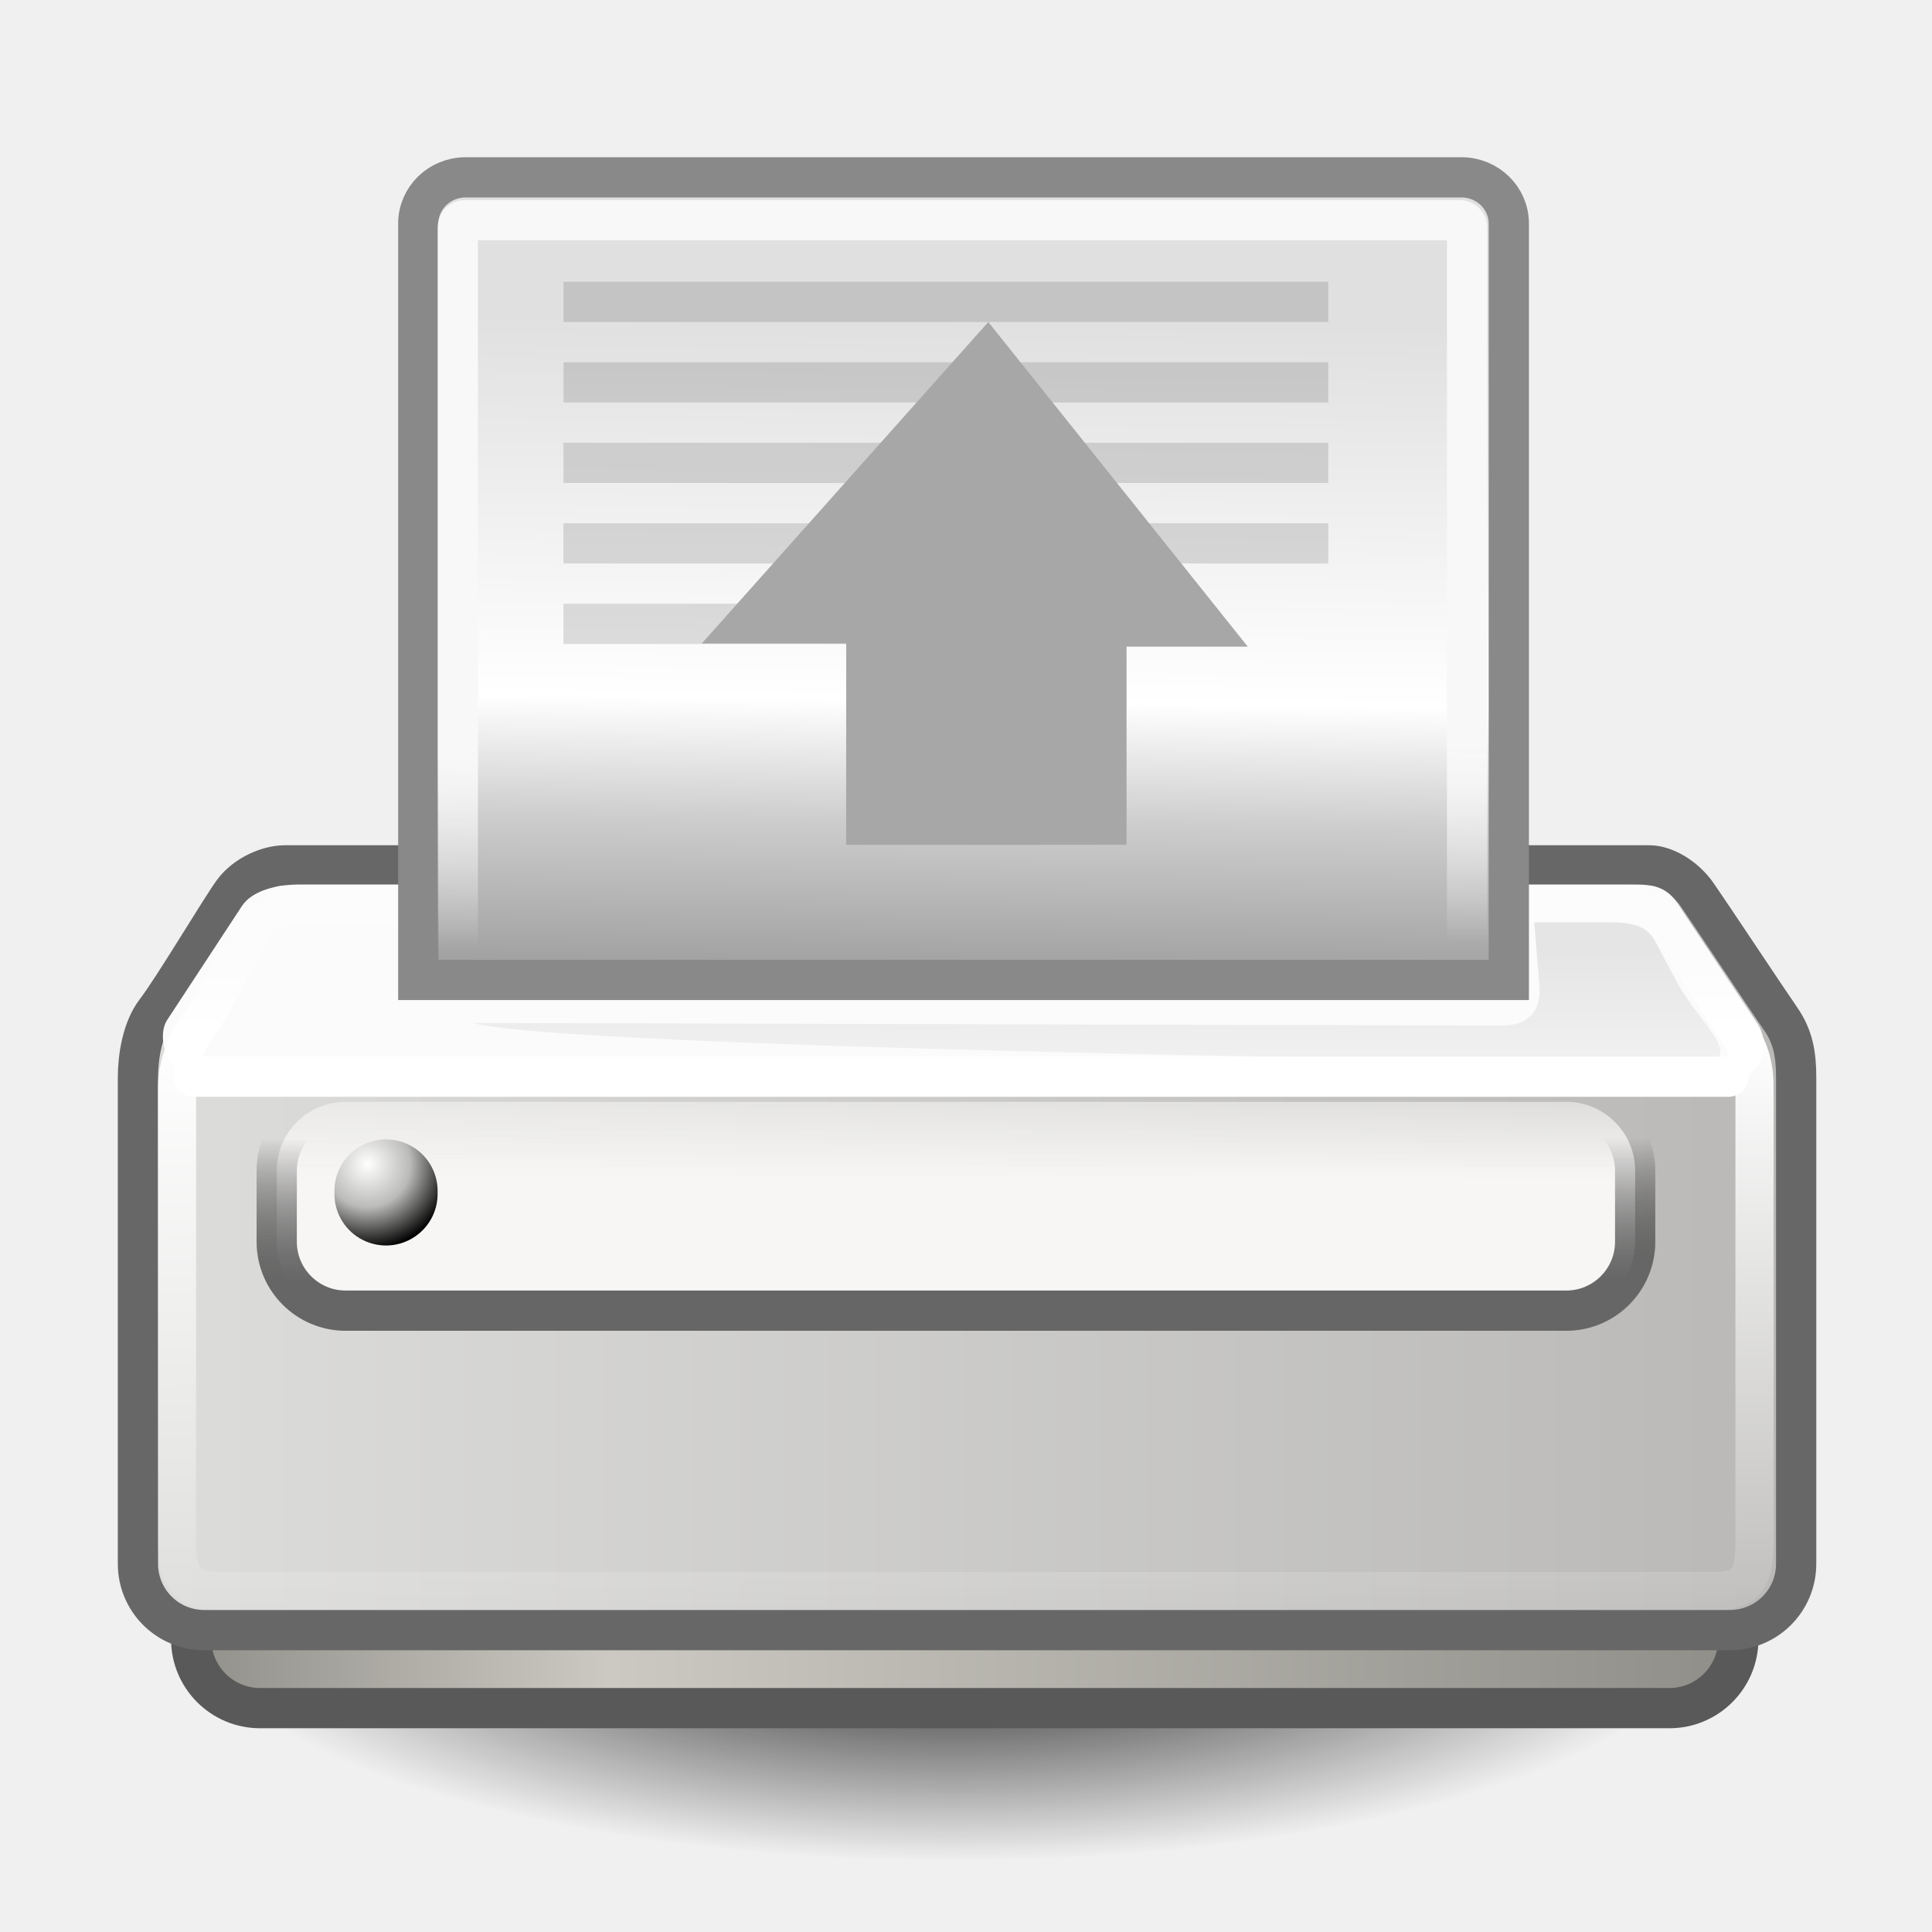
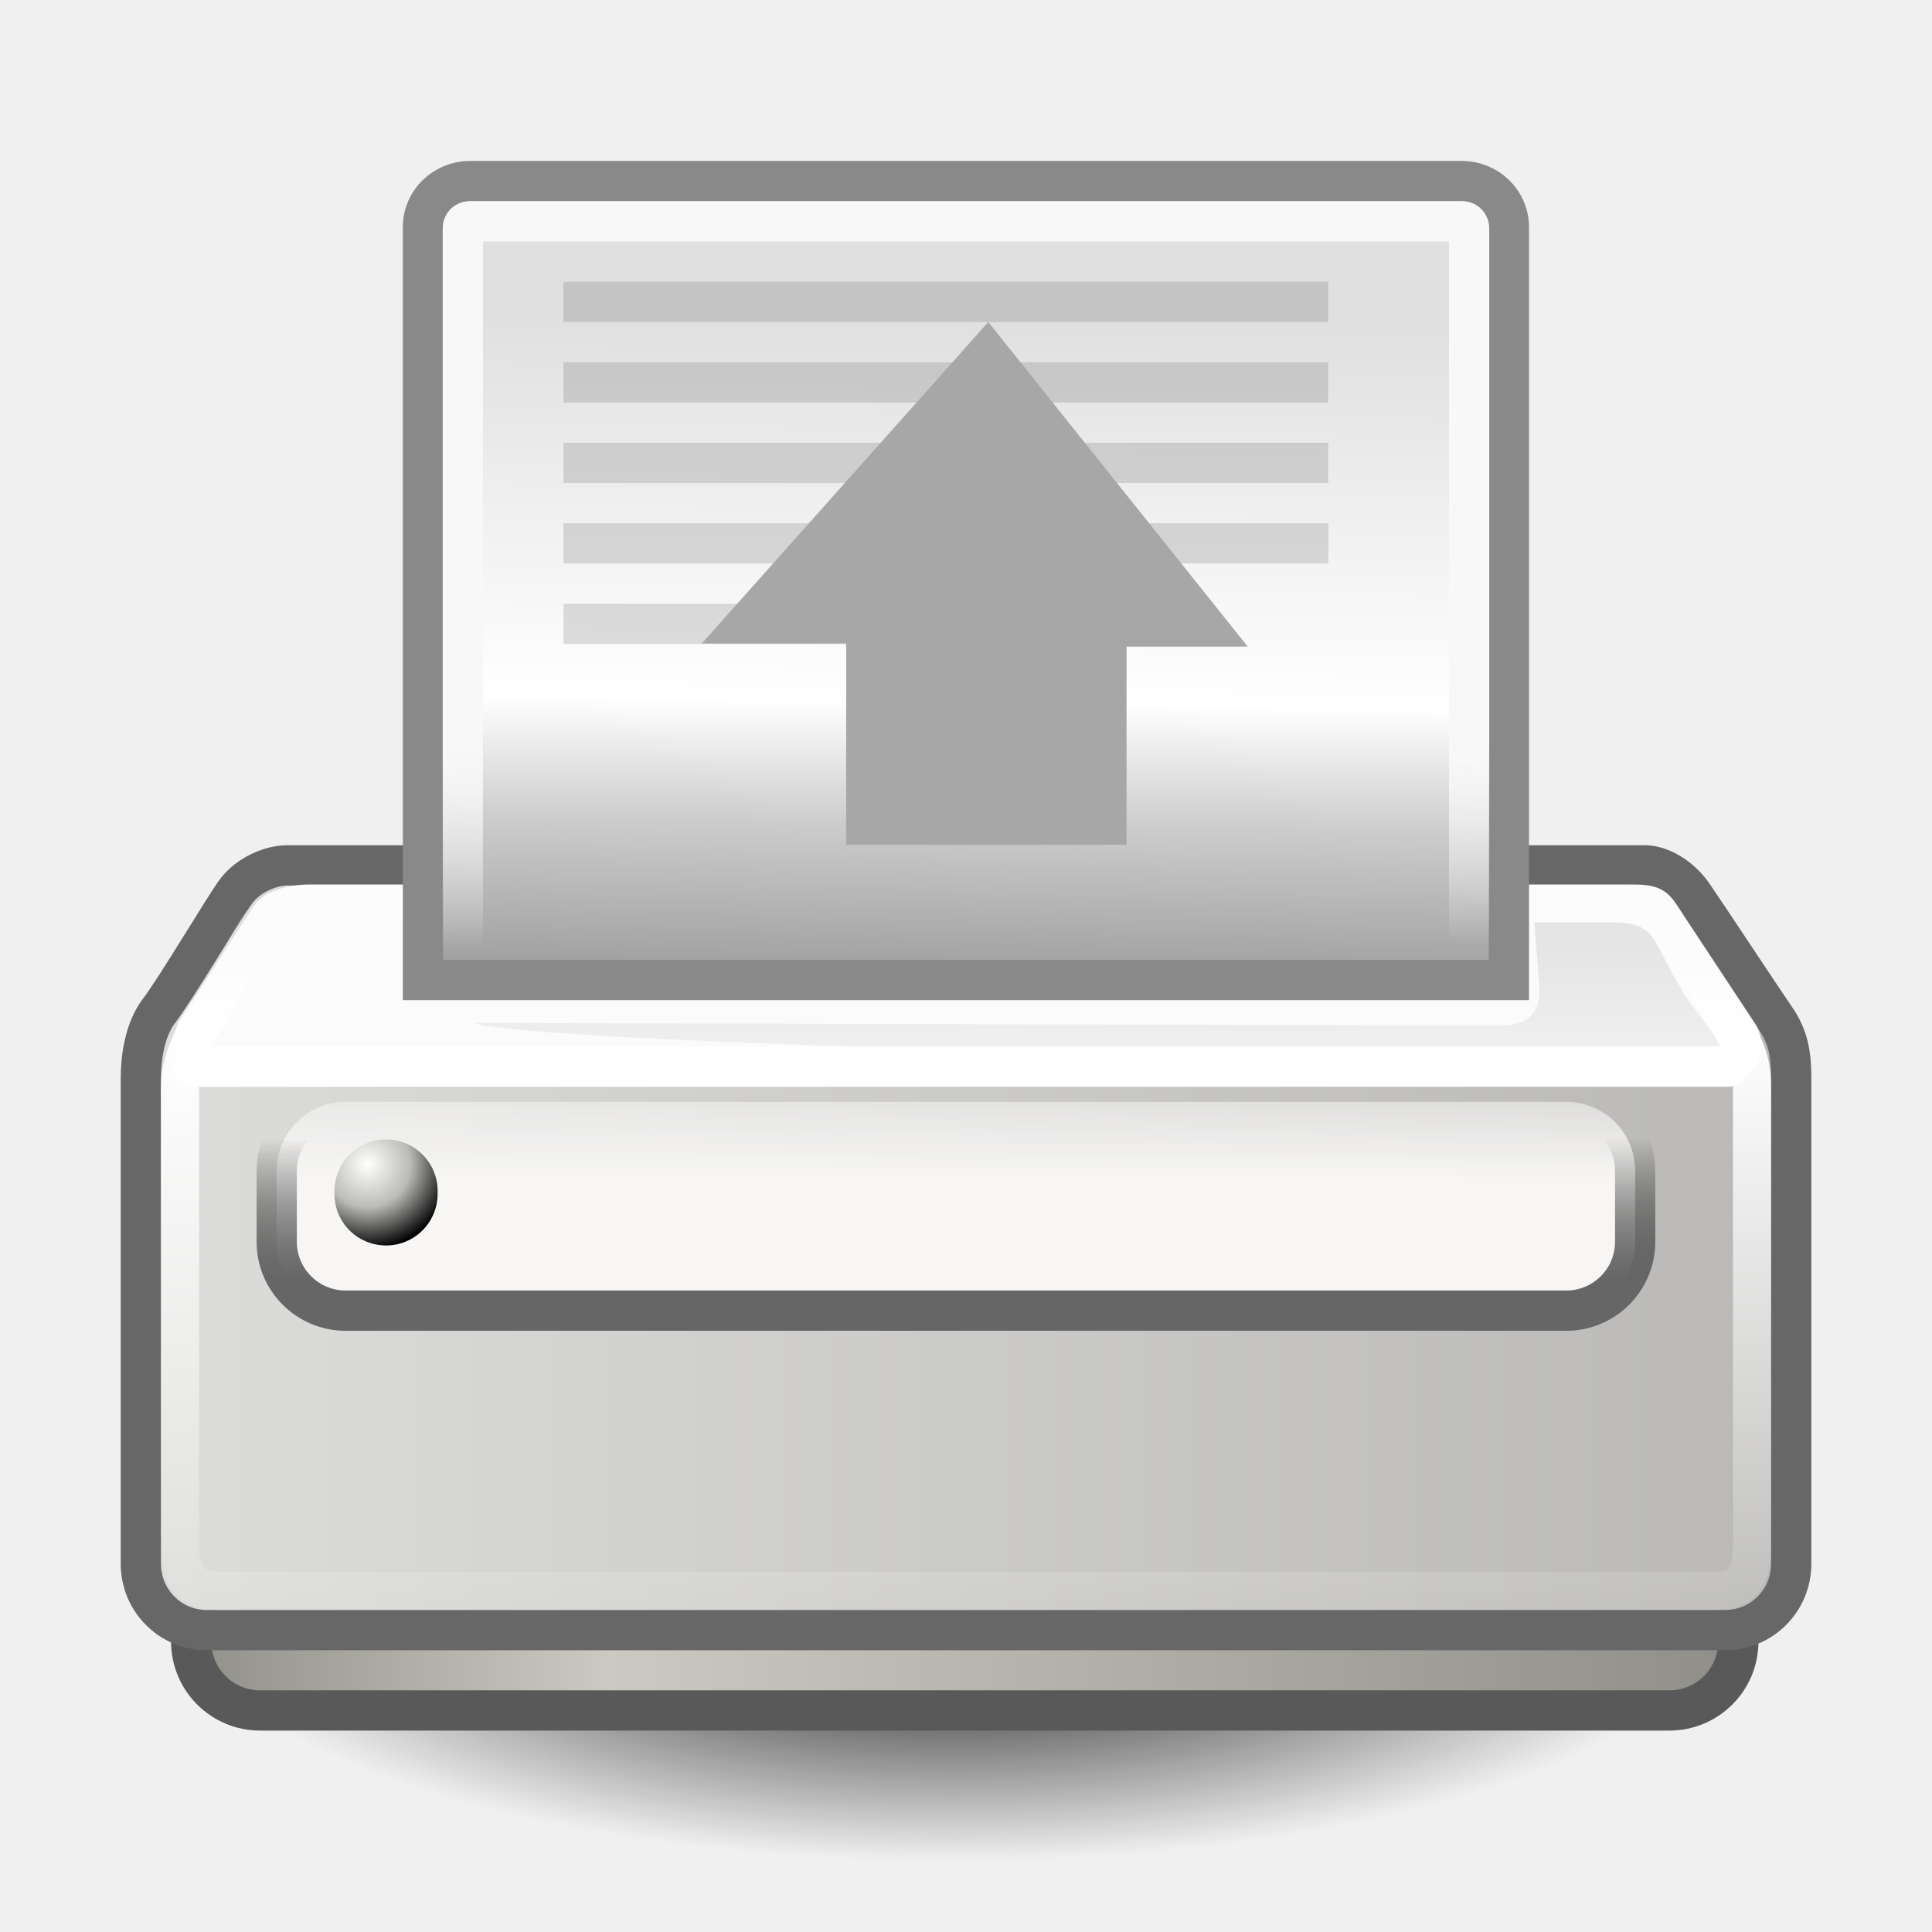
<svg xmlns="http://www.w3.org/2000/svg" xmlns:xlink="http://www.w3.org/1999/xlink" id="svg2994" height="48px" width="48px">
  <defs id="defs3">
    <linearGradient id="linearGradient7612">
      <stop style="stop-color:#000000;stop-opacity:1;" offset="0" id="stop7614" />
      <stop style="stop-color:#000000;stop-opacity:0;" offset="1" id="stop7616" />
    </linearGradient>
    <radialGradient xlink:href="#linearGradient7612" id="radialGradient7618" cx="24" cy="41.875" fx="24" fy="41.875" r="19.125" gradientTransform="matrix(1,0,0,0.333333,0,27.91667)" gradientUnits="userSpaceOnUse" />
    <linearGradient id="linearGradient4762">
      <stop style="stop-color:#ffffff;stop-opacity:0.124;" offset="0" id="stop4764" />
      <stop id="stop4768" offset="0.103" style="stop-color:#ffffff;stop-opacity:1;" />
      <stop style="stop-color:#ffffff;stop-opacity:0;" offset="1" id="stop4766" />
    </linearGradient>
    <linearGradient id="linearGradient4741">
      <stop id="stop4743" offset="0" style="stop-color:#dcdcda;stop-opacity:1;" />
      <stop id="stop4745" offset="1" style="stop-color:#bab9b7;stop-opacity:1;" />
    </linearGradient>
    <linearGradient id="linearGradient4733">
      <stop id="stop4735" offset="0" style="stop-color:#000000;stop-opacity:0.237;" />
      <stop id="stop4737" offset="1" style="stop-color:#000000;stop-opacity:0;" />
    </linearGradient>
    <linearGradient id="linearGradient4698">
      <stop id="stop4700" offset="0" style="stop-color:#fffffd;stop-opacity:1;" />
      <stop style="stop-color:#bbbbb9;stop-opacity:1;" offset="0.5" id="stop4706" />
      <stop id="stop4702" offset="1" style="stop-color:#000000;stop-opacity:1;" />
    </linearGradient>
    <linearGradient id="linearGradient4688">
      <stop id="stop4690" offset="0" style="stop-color:#666666;stop-opacity:1;" />
      <stop id="stop4692" offset="1" style="stop-color:#000000;stop-opacity:0;" />
    </linearGradient>
    <linearGradient id="linearGradient4680">
      <stop id="stop4682" offset="0" style="stop-color:#f7f6f5;stop-opacity:1;" />
      <stop id="stop4684" offset="1" style="stop-color:#f7f6f5;stop-opacity:0;" />
    </linearGradient>
    <linearGradient id="linearGradient4668">
      <stop id="stop4670" offset="0" style="stop-color:#8e8d87;stop-opacity:1;" />
      <stop style="stop-color:#cbc9c1;stop-opacity:1;" offset="0.276" id="stop4676" />
      <stop id="stop4672" offset="1" style="stop-color:#8e8d87;stop-opacity:1;" />
    </linearGradient>
    <linearGradient id="linearGradient259">
      <stop id="stop260" offset="0" style="stop-color:#e0e0e0;stop-opacity:1;" />
      <stop style="stop-color:#ffffff;stop-opacity:1;" offset="0.405" id="stop4886" />
      <stop style="stop-color:#cdcdcd;stop-opacity:1;" offset="0.534" id="stop4884" />
      <stop id="stop261" offset="1" style="stop-color:#494949;stop-opacity:1;" />
    </linearGradient>
    <linearGradient id="linearGradient15662">
      <stop id="stop15664" offset="0" style="stop-color:#ffffff;stop-opacity:0;" />
      <stop id="stop15666" offset="1" style="stop-color:#f8f8f8;stop-opacity:1;" />
    </linearGradient>
    <radialGradient r="2.123" fy="26.926" fx="9.13" cy="26.926" cx="9.13" gradientUnits="userSpaceOnUse" id="radialGradient1433" xlink:href="#linearGradient4698" />
    <linearGradient y2="72.064" x2="9.913" y1="57.228" x1="9.87" gradientTransform="matrix(2.772086,0,0,0.360739,0.618718,2.883883)" gradientUnits="userSpaceOnUse" id="linearGradient1447" xlink:href="#linearGradient4733" />
    <linearGradient y2="54.136" x2="10.338" y1="64.652" x1="10.338" gradientTransform="matrix(2.369844,0,0,0.421969,0,2)" gradientUnits="userSpaceOnUse" id="linearGradient1451" xlink:href="#linearGradient4680" />
    <linearGradient y2="62.282" x2="9.705" y1="70.725" x1="9.732" gradientTransform="matrix(2.369844,0,0,0.421969,0,2)" gradientUnits="userSpaceOnUse" id="linearGradient1453" xlink:href="#linearGradient4688" />
-     <linearGradient y2="19.337" x2="20.718" y1="25.14" x1="20.771" gradientTransform="matrix(1.202356,0,0,0.854857,-0.30238,2)" gradientUnits="userSpaceOnUse" id="linearGradient1456" xlink:href="#linearGradient15662" />
-     <linearGradient y2="25.247" x2="24.79" y1="3.679" x1="25.057" gradientTransform="matrix(0.94895,0,0,1.080979,-9.235564e-2,4.000001)" gradientUnits="userSpaceOnUse" id="linearGradient1459" xlink:href="#linearGradient259" />
-     <linearGradient y2="58.831" x2="15.488" y1="32.539" x1="15.388" gradientTransform="matrix(1.495347,0,0,0.668741,0,2)" gradientUnits="userSpaceOnUse" id="linearGradient1464" xlink:href="#linearGradient4762" />
-     <linearGradient y2="88.295" x2="18.972" y1="88.295" x1="1.846" gradientTransform="matrix(2.30272,0,0,0.434269,0,2)" gradientUnits="userSpaceOnUse" id="linearGradient1468" xlink:href="#linearGradient4741" />
-     <linearGradient y2="88.295" x2="18.972" y1="88.295" x1="1.846" gradientTransform="matrix(2.30272,0,0,0.434269,0,0.875)" gradientUnits="userSpaceOnUse" id="linearGradient1471" xlink:href="#linearGradient4668" />
+     <linearGradient y2="19.337" x2="20.718" y1="25.14" x1="20.771" gradientTransform="matrix(1.198769,0,0,0.853565,-0.143086,2.034513)" gradientUnits="userSpaceOnUse" id="linearGradient1456" xlink:href="#linearGradient15662" />
+     <linearGradient y2="25.247" x2="24.79" y1="3.679" x1="25.057" gradientTransform="matrix(0.944939,0,0,1.076147,6.844577e-2,4.093177)" gradientUnits="userSpaceOnUse" id="linearGradient1459" xlink:href="#linearGradient259" />
+     <linearGradient y2="58.831" x2="15.488" y1="32.539" x1="15.388" gradientTransform="matrix(1.490161,0,0,0.668741,8.895132e-2,2)" gradientUnits="userSpaceOnUse" id="linearGradient1464" xlink:href="#linearGradient4762" />
+     <linearGradient y2="88.295" x2="18.972" y1="88.295" x1="1.846" gradientTransform="matrix(2.291824,0,0,0.434269,8.855179e-2,2)" gradientUnits="userSpaceOnUse" id="linearGradient1468" xlink:href="#linearGradient4741" />
+     <linearGradient y2="88.295" x2="18.972" y1="88.295" x1="1.846" gradientTransform="matrix(2.30272,0,0,0.437918,0,0.584034)" gradientUnits="userSpaceOnUse" id="linearGradient1471" xlink:href="#linearGradient4668" />
  </defs>
  <g id="layer1">
    <path style="opacity:1;color:#000000;fill:url(#radialGradient7618);fill-opacity:1;fill-rule:nonzero;stroke:none;stroke-width:4;stroke-linecap:round;stroke-linejoin:round;marker:none;marker-start:none;marker-mid:none;marker-end:none;stroke-miterlimit:4;stroke-dasharray:none;stroke-dashoffset:0;stroke-opacity:1;visibility:visible;display:inline;overflow:visible" id="path7610" d="M 43.125 41.875 A 19.125 6.375 0 1 1  4.875,41.875 A 19.125 6.375 0 1 1  43.125 41.875 z" transform="translate(-0.311919,-2.006728)" />
-     <rect ry="1.712" rx="1.712" y="36" x="4.75" height="6.438" width="38.438" id="rect4652" style="fill:url(#linearGradient1471);fill-opacity:1;stroke:#595959;stroke-width:1;stroke-miterlimit:4;stroke-opacity:1" />
-     <path id="rect4609" d="M 7.076,21.5 L 40.976,21.5 C 41.363,21.5 41.857,21.788 42.162,22.224 C 42.467,22.66 43.907,24.834 44.23,25.298 C 44.554,25.762 44.625,26.202 44.625,26.774 L 44.625,38.851 C 44.625,39.765 43.89,40.5 42.976,40.5 L 5.076,40.5 C 4.162,40.5 3.427,39.765 3.427,38.851 L 3.427,26.774 C 3.427,26.28 3.528,25.572 3.875,25.121 C 4.313,24.552 5.487,22.573 5.797,22.153 C 6.107,21.733 6.675,21.5 7.076,21.5 z " style="color:#000000;fill:url(#linearGradient1468);fill-opacity:1;fill-rule:nonzero;stroke:#676767;stroke-width:1;stroke-linecap:butt;stroke-linejoin:miter;marker:none;marker-start:none;marker-mid:none;marker-end:none;stroke-miterlimit:4;stroke-dashoffset:0;stroke-opacity:1;visibility:visible;display:inline;overflow:visible" />
-     <path id="path4718" d="M 7.425,21.976 C 6.922,21.976 6.275,22.107 6.01,22.511 L 4.154,25.34 C 3.855,25.795 4.188,26.868 5.087,26.868 L 42.731,26.868 C 43.947,26.868 43.951,25.858 43.664,25.428 L 41.896,22.776 C 41.576,22.296 41.459,21.976 40.659,21.976 L 7.425,21.976 z " style="fill:#fbfbfb;fill-opacity:1;fill-rule:evenodd;stroke:none;stroke-width:1px;stroke-linecap:butt;stroke-linejoin:miter;stroke-opacity:1" />
-     <path style="color:#000000;fill:none;fill-opacity:1;fill-rule:nonzero;stroke:url(#linearGradient1464);stroke-width:0.947;stroke-linecap:butt;stroke-linejoin:miter;marker:none;marker-start:none;marker-mid:none;marker-end:none;stroke-miterlimit:4;stroke-dashoffset:0;stroke-opacity:1;visibility:visible;display:inline;overflow:visible" d="M 7.537,22.446 L 40.426,22.446 C 40.792,22.446 41.26,22.719 41.549,23.131 C 41.838,23.544 42.848,25.161 43.154,25.6 C 43.46,26.04 43.59,26.456 43.59,26.998 L 43.59,38.279 C 43.59,39.144 43.456,39.528 42.591,39.528 L 5.46,39.528 C 4.595,39.528 4.399,39.144 4.399,38.279 L 4.399,26.998 C 4.399,26.53 4.62,25.86 4.949,25.433 C 5.363,24.894 6.033,23.462 6.326,23.064 C 6.62,22.667 7.158,22.446 7.537,22.446 z " id="path4750" />
-     <path id="rect15391" d="M 11.57,4.406 L 36.307,4.406 C 36.96,4.406 37.486,4.919 37.486,5.555 L 37.486,24.346 L 10.392,24.346 L 10.392,5.555 C 10.392,4.919 10.917,4.406 11.57,4.406 z " style="color:#000000;fill:url(#linearGradient1459);fill-opacity:1;fill-rule:nonzero;stroke:#898989;stroke-width:1;stroke-linecap:round;stroke-linejoin:miter;marker:none;marker-start:none;marker-mid:none;marker-end:none;stroke-miterlimit:4;stroke-dashoffset:0;stroke-opacity:1;visibility:visible;display:block;overflow:visible" />
-     <rect style="color:#000000;fill:none;fill-opacity:1;fill-rule:nonzero;stroke:url(#linearGradient1456);stroke-width:1;stroke-linecap:round;stroke-linejoin:round;marker:none;marker-start:none;marker-mid:none;marker-end:none;stroke-miterlimit:4;stroke-dashoffset:0;stroke-opacity:1;visibility:visible;display:block;overflow:visible" id="rect15660" width="25.075" height="18.865" x="11.374" y="5.47" ry="0.177" rx="0.177" />
+     <rect ry="1.712" rx="1.712" y="36.004" x="4.75" height="6.492" width="38.438" id="rect4652" style="fill:url(#linearGradient1471);fill-opacity:1;stroke:#595959;stroke-width:1;stroke-miterlimit:4;stroke-opacity:1" />
+     <path id="rect4609" d="M 7.131,21.5 L 40.871,21.5 C 41.256,21.5 41.748,21.788 42.051,22.224 C 42.354,22.66 43.788,24.834 44.109,25.298 C 44.431,25.762 44.502,26.202 44.502,26.774 L 44.502,38.851 C 44.502,39.765 43.77,40.5 42.861,40.5 L 5.14,40.5 C 4.231,40.5 3.499,39.765 3.499,38.851 L 3.499,26.774 C 3.499,26.28 3.6,25.572 3.946,25.121 C 4.381,24.552 5.55,22.573 5.858,22.153 C 6.166,21.733 6.732,21.5 7.131,21.5 z " style="color:#000000;fill:url(#linearGradient1468);fill-opacity:1;fill-rule:nonzero;stroke:#676767;stroke-width:1;stroke-linecap:butt;stroke-linejoin:miter;marker:none;marker-start:none;marker-mid:none;marker-end:none;stroke-miterlimit:4;stroke-dashoffset:0;stroke-opacity:1;visibility:visible;display:inline;overflow:visible" />
+     <path id="path4718" d="M 7.705,21.976 C 7.207,21.976 6.567,22.107 6.304,22.511 L 4.466,25.34 C 4.17,25.795 4.499,26.868 5.39,26.868 L 42.679,26.868 C 43.883,26.868 43.887,25.858 43.603,25.428 L 41.852,22.776 C 41.534,22.296 41.419,21.976 40.626,21.976 L 7.705,21.976 z " style="fill:#fbfbfb;fill-opacity:1;fill-rule:evenodd;stroke:none;stroke-width:1px;stroke-linecap:butt;stroke-linejoin:miter;stroke-opacity:1" />
+     <path style="color:#000000;fill:none;fill-opacity:1;fill-rule:nonzero;stroke:url(#linearGradient1464);stroke-width:0.947;stroke-linecap:butt;stroke-linejoin:miter;marker:none;marker-start:none;marker-mid:none;marker-end:none;stroke-miterlimit:4;stroke-dashoffset:0;stroke-opacity:1;visibility:visible;display:inline;overflow:visible" d="M 7.6,22.446 L 40.375,22.446 C 40.74,22.446 41.206,22.719 41.494,23.131 C 41.782,23.544 42.788,25.161 43.093,25.6 C 43.399,26.04 43.528,26.456 43.528,26.998 L 43.528,38.279 C 43.528,39.144 43.395,39.528 42.533,39.528 L 5.531,39.528 C 4.668,39.528 4.473,39.144 4.473,38.279 L 4.473,26.998 C 4.473,26.53 4.693,25.86 5.02,25.433 C 5.433,24.894 6.101,23.462 6.393,23.064 C 6.686,22.667 7.222,22.446 7.6,22.446 z " id="path4750" />
+     <path id="rect15391" d="M 11.682,4.498 L 36.314,4.498 C 36.964,4.498 37.488,5.008 37.488,5.642 L 37.488,24.348 L 10.508,24.348 L 10.508,5.642 C 10.508,5.008 11.032,4.498 11.682,4.498 z " style="color:#000000;fill:url(#linearGradient1459);fill-opacity:1;fill-rule:nonzero;stroke:#898989;stroke-width:1;stroke-linecap:round;stroke-linejoin:miter;marker:none;marker-start:none;marker-mid:none;marker-end:none;stroke-miterlimit:4;stroke-dashoffset:0;stroke-opacity:1;visibility:visible;display:block;overflow:visible" />
+     <rect style="color:#000000;fill:none;fill-opacity:1;fill-rule:nonzero;stroke:url(#linearGradient1456);stroke-width:1;stroke-linecap:round;stroke-linejoin:round;marker:none;marker-start:none;marker-mid:none;marker-end:none;stroke-miterlimit:4;stroke-dashoffset:0;stroke-opacity:1;visibility:visible;display:block;overflow:visible" id="rect15660" width="25.001" height="18.836" x="11.499" y="5.499" ry="0.177" rx="0.177" />
    <rect ry="1.712" rx="1.712" y="27.375" x="6.875" height="5.188" width="33.75" id="rect4678" style="fill:url(#linearGradient1451);fill-opacity:1;stroke:url(#linearGradient1453);stroke-width:1;stroke-miterlimit:4;stroke-opacity:1" />
    <path transform="translate(0,2)" d="M 10.872 27.626 A 1.282 1.282 0 1 1  8.309,27.626 A 1.282 1.282 0 1 1  10.872 27.626 z" id="path4696" style="fill:url(#radialGradient1433);fill-opacity:1;stroke:none;stroke-width:1;stroke-miterlimit:4;stroke-opacity:1" />
    <path id="path4731" d="M 11.744,25.416 L 37.306,25.479 C 37.994,25.48 38.294,25.108 38.244,24.479 L 38.119,22.916 L 39.985,22.916 C 40.797,22.916 40.975,23.109 41.172,23.479 L 41.672,24.416 C 42.199,25.404 43.484,26.39 42.17,26.39 C 37.668,26.39 13.994,26.041 11.744,25.416 z " style="fill:url(#linearGradient1447);fill-opacity:1;fill-rule:evenodd;stroke:none;stroke-width:1px;stroke-linecap:butt;stroke-linejoin:miter;stroke-opacity:1;opacity:0.366" />
-     <path style="fill:none;fill-opacity:0.75;fill-rule:evenodd;stroke:#ffffff;stroke-width:1px;stroke-linecap:round;stroke-linejoin:round;stroke-opacity:1" d="M 42.938,26.75 L 4.812,26.75" id="path4760" />
+     <path style="fill:none;fill-opacity:0.75;fill-rule:evenodd;stroke:#ffffff;stroke-width:1px;stroke-linecap:round;stroke-linejoin:round;stroke-opacity:1" d="M 42.938,26.5 L 4.812,26.5" id="path4760" />
    <g transform="translate(0,2)" style="opacity:0.436" id="g4849">
      <rect style="color:#000000;fill:#000000;fill-opacity:0.292;fill-rule:nonzero;stroke:none;stroke-width:1;stroke-linecap:round;stroke-linejoin:round;marker:none;marker-start:none;marker-mid:none;marker-end:none;stroke-miterlimit:4;stroke-dashoffset:0;stroke-opacity:1;visibility:visible;display:inline;overflow:visible" id="rect4831" width="19" height="1" x="14" y="5" />
      <rect y="7" x="14" height="1" width="19" id="rect4833" style="color:#000000;fill:#000000;fill-opacity:0.292;fill-rule:nonzero;stroke:none;stroke-width:1;stroke-linecap:round;stroke-linejoin:round;marker:none;marker-start:none;marker-mid:none;marker-end:none;stroke-miterlimit:4;stroke-dashoffset:0;stroke-opacity:1;visibility:visible;display:inline;overflow:visible" />
      <rect style="color:#000000;fill:#000000;fill-opacity:0.292;fill-rule:nonzero;stroke:none;stroke-width:1;stroke-linecap:round;stroke-linejoin:round;marker:none;marker-start:none;marker-mid:none;marker-end:none;stroke-miterlimit:4;stroke-dashoffset:0;stroke-opacity:1;visibility:visible;display:inline;overflow:visible" id="rect4835" width="19" height="1" x="14" y="9" />
      <rect y="11" x="14" height="1" width="19" id="rect4837" style="color:#000000;fill:#000000;fill-opacity:0.292;fill-rule:nonzero;stroke:none;stroke-width:1;stroke-linecap:round;stroke-linejoin:round;marker:none;marker-start:none;marker-mid:none;marker-end:none;stroke-miterlimit:4;stroke-dashoffset:0;stroke-opacity:1;visibility:visible;display:inline;overflow:visible" />
      <rect style="color:#000000;fill:#000000;fill-opacity:0.292;fill-rule:nonzero;stroke:none;stroke-width:1;stroke-linecap:round;stroke-linejoin:round;marker:none;marker-start:none;marker-mid:none;marker-end:none;stroke-miterlimit:4;stroke-dashoffset:0;stroke-opacity:1;visibility:visible;display:inline;overflow:visible" id="rect4839" width="11" height="1" x="14" y="13" />
    </g>
  </g>
  <g id="layer2">
    <path id="path8643" d="M 21.022,20.989 L 27.989,20.989 L 27.989,16.065 L 31,16.065 L 24.554,8 L 17.436,15.987 L 21.024,15.987 L 21.022,20.989 z " style="opacity:1;color:#000000;fill:#a7a7a7;fill-opacity:1;fill-rule:evenodd;stroke:none;stroke-width:1;stroke-linecap:round;stroke-linejoin:round;marker:none;marker-start:none;marker-mid:none;marker-end:none;stroke-miterlimit:10;stroke-dasharray:none;stroke-dashoffset:0;stroke-opacity:1;visibility:visible;display:inline;overflow:visible" />
  </g>
</svg>
